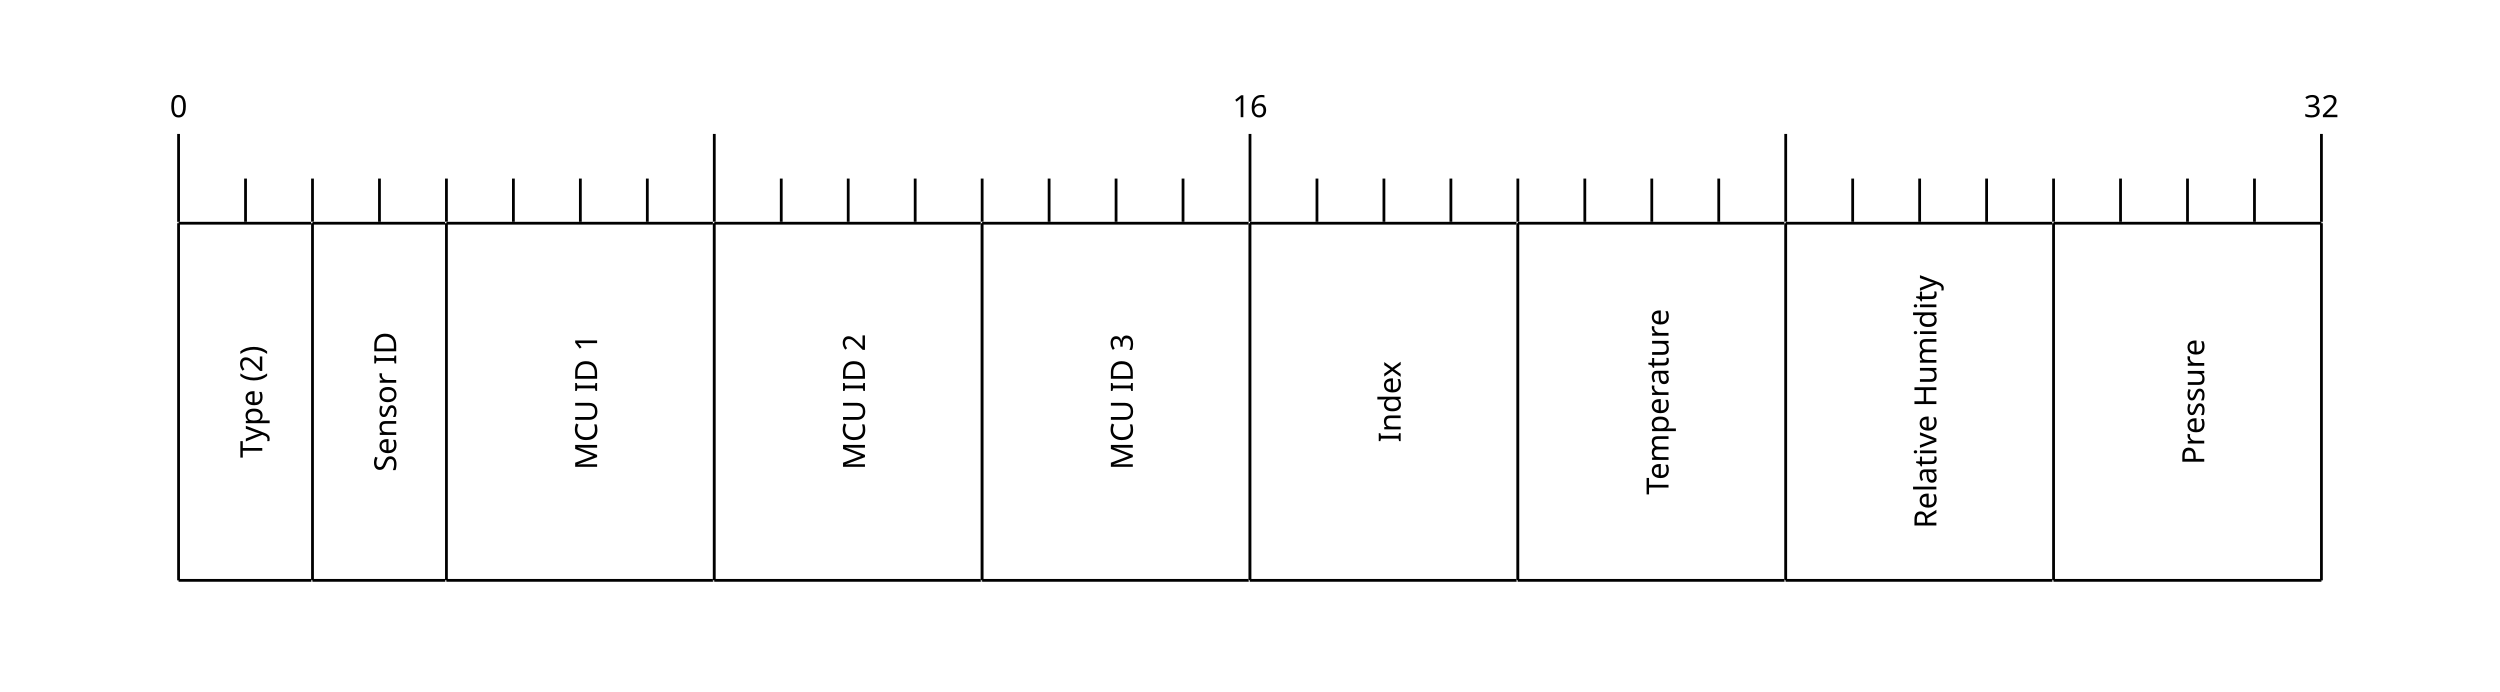
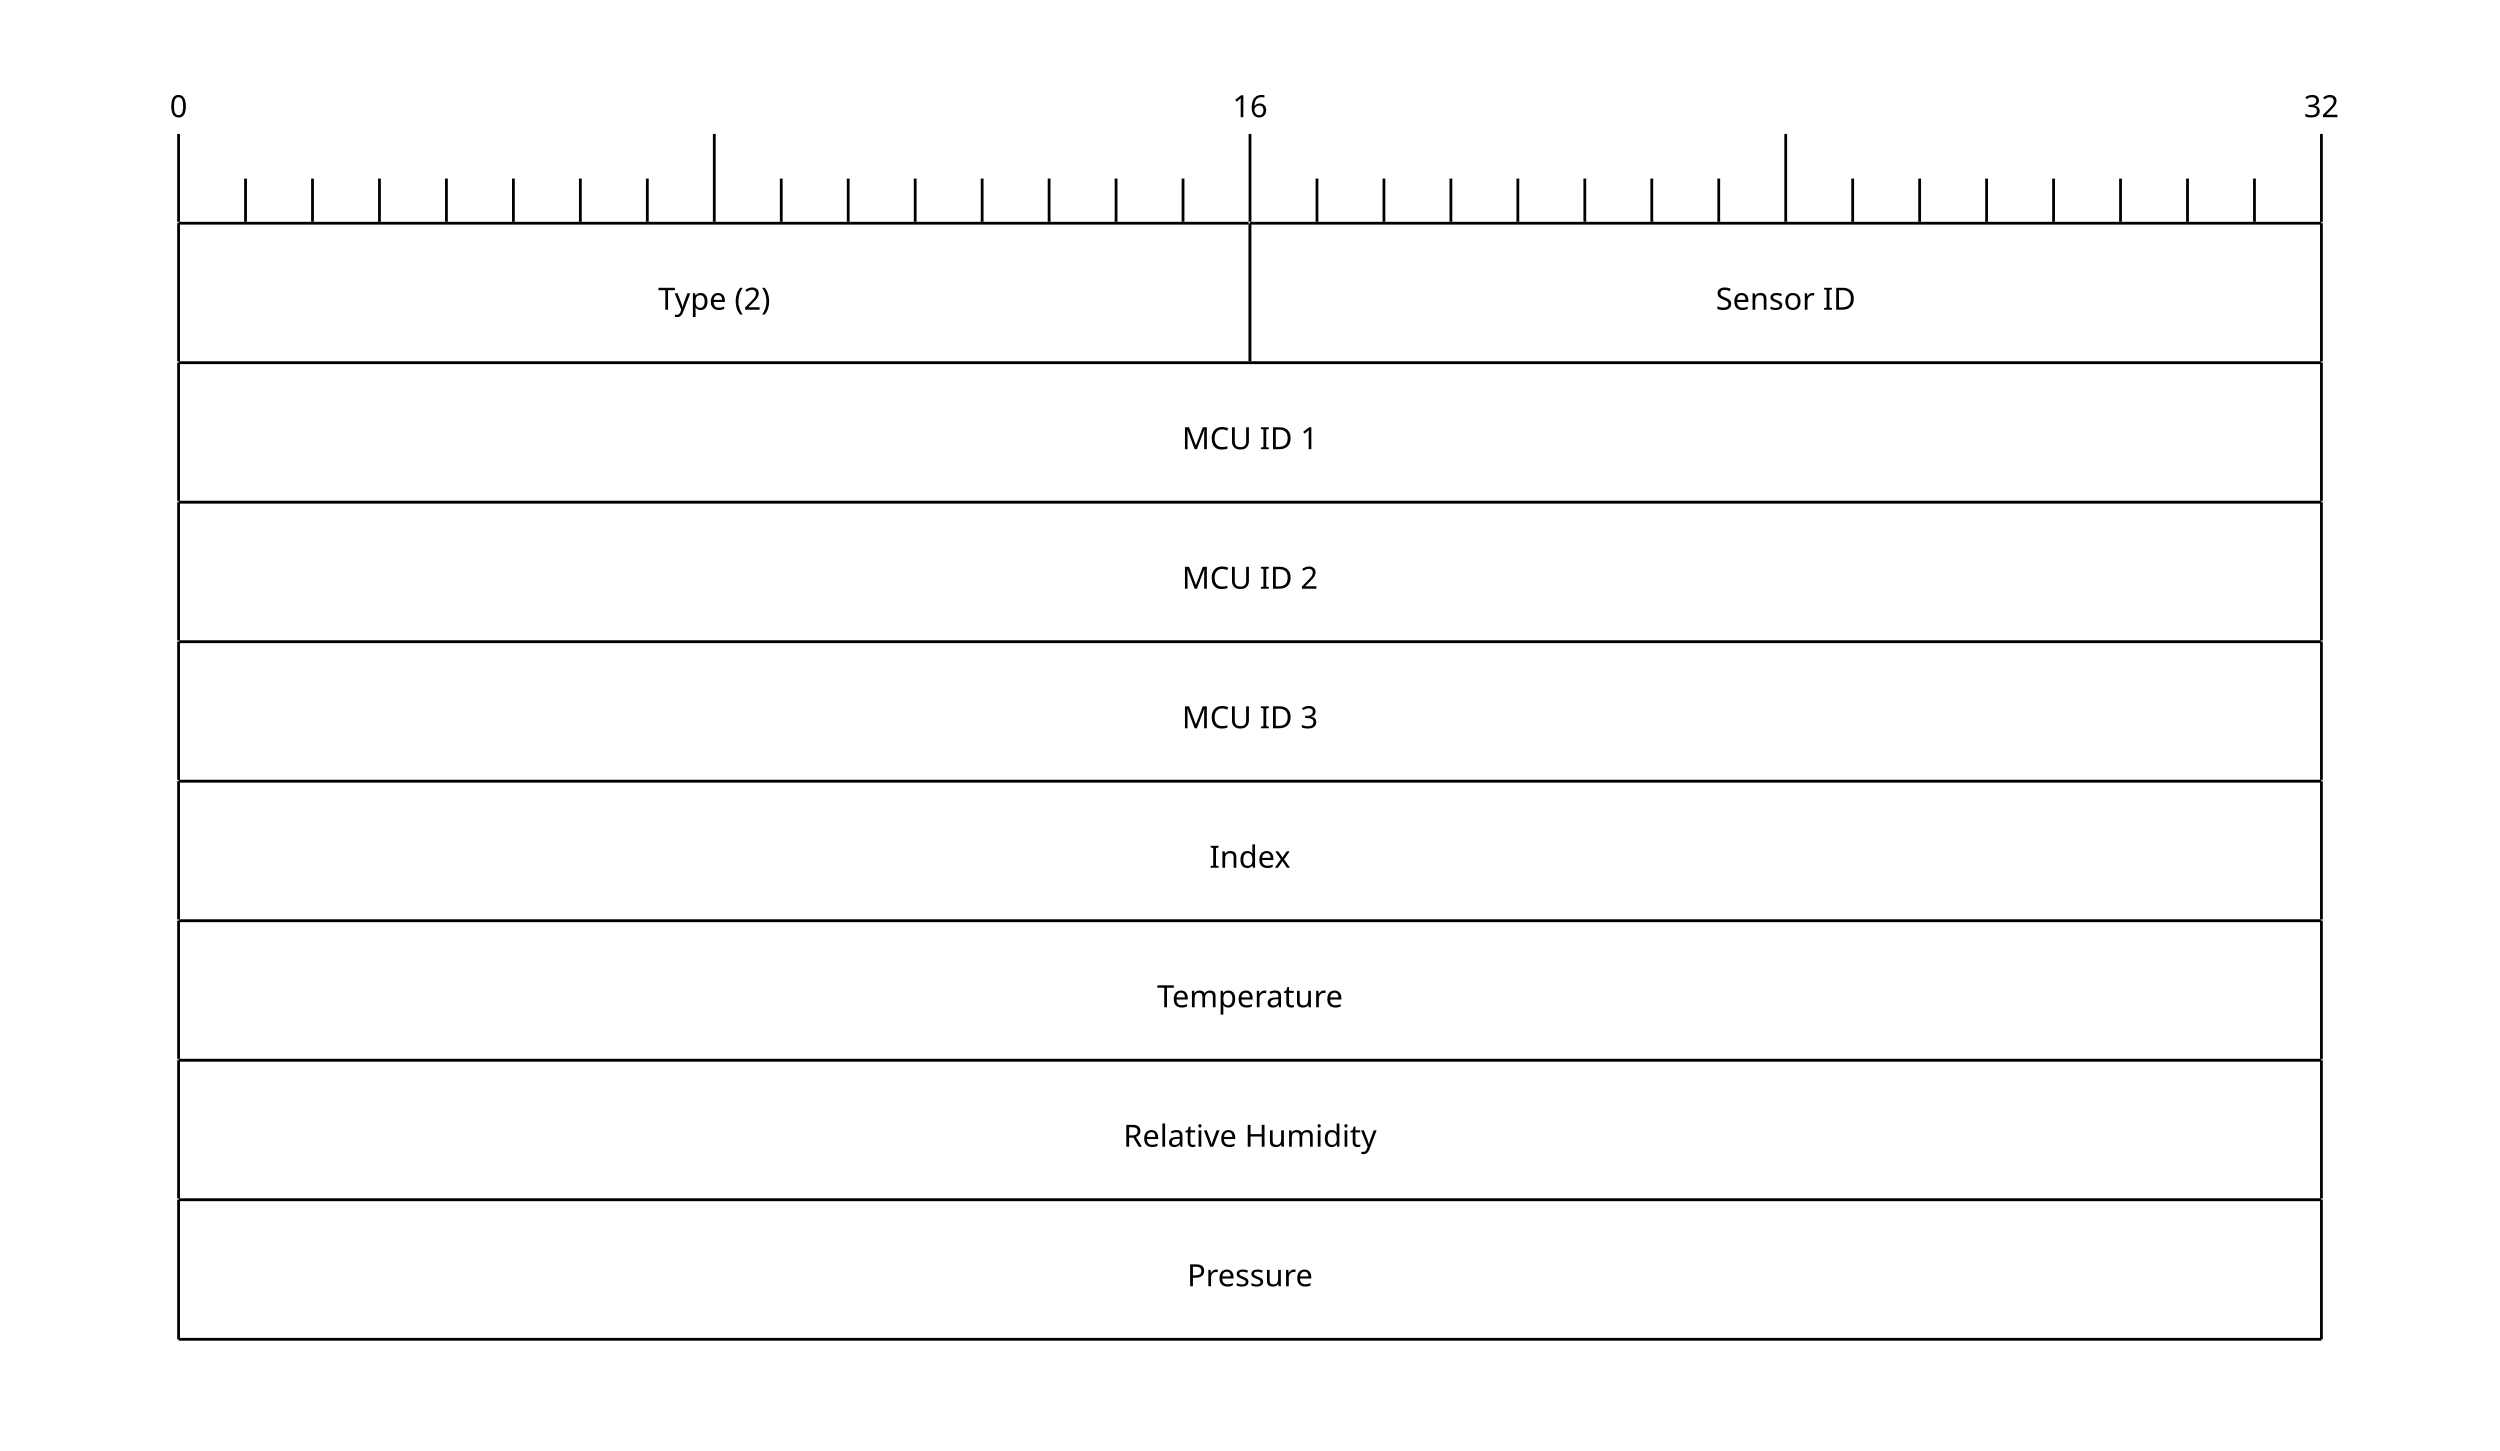
- <svg xmlns="http://www.w3.org/2000/svg" viewBox="0 0 896 248">
+ <svg xmlns="http://www.w3.org/2000/svg" viewBox="0 0 896 520">
  <defs id="defs_block">
    <filter height="1.504" id="filter_blur" width="1.157" x="-0.079" y="-0.252">
      <feGaussianBlur id="feGaussianBlur3780" stdDeviation="4.2" />
    </filter>
  </defs>
  <path d="M 64 48 L 64 80" fill="none" stroke="rgb(0,0,0)" />
  <text fill="rgb(0,0,0)" font-family="sans-serif" font-size="11" font-style="normal" font-weight="normal" text-anchor="middle" textLength="6" x="64.0" y="42">0</text>
  <path d="M 88 64 L 88 80" fill="none" stroke="rgb(0,0,0)" />
  <path d="M 112 64 L 112 80" fill="none" stroke="rgb(0,0,0)" />
  <path d="M 136 64 L 136 80" fill="none" stroke="rgb(0,0,0)" />
  <path d="M 160 64 L 160 80" fill="none" stroke="rgb(0,0,0)" />
  <path d="M 184 64 L 184 80" fill="none" stroke="rgb(0,0,0)" />
  <path d="M 208 64 L 208 80" fill="none" stroke="rgb(0,0,0)" />
  <path d="M 232 64 L 232 80" fill="none" stroke="rgb(0,0,0)" />
  <path d="M 256 48 L 256 80" fill="none" stroke="rgb(0,0,0)" />
  <path d="M 280 64 L 280 80" fill="none" stroke="rgb(0,0,0)" />
  <path d="M 304 64 L 304 80" fill="none" stroke="rgb(0,0,0)" />
  <path d="M 328 64 L 328 80" fill="none" stroke="rgb(0,0,0)" />
  <path d="M 352 64 L 352 80" fill="none" stroke="rgb(0,0,0)" />
  <path d="M 376 64 L 376 80" fill="none" stroke="rgb(0,0,0)" />
  <path d="M 400 64 L 400 80" fill="none" stroke="rgb(0,0,0)" />
  <path d="M 424 64 L 424 80" fill="none" stroke="rgb(0,0,0)" />
  <path d="M 448 48 L 448 80" fill="none" stroke="rgb(0,0,0)" />
  <text fill="rgb(0,0,0)" font-family="sans-serif" font-size="11" font-style="normal" font-weight="normal" text-anchor="middle" textLength="12" x="448.0" y="42">16</text>
  <path d="M 472 64 L 472 80" fill="none" stroke="rgb(0,0,0)" />
  <path d="M 496 64 L 496 80" fill="none" stroke="rgb(0,0,0)" />
  <path d="M 520 64 L 520 80" fill="none" stroke="rgb(0,0,0)" />
  <path d="M 544 64 L 544 80" fill="none" stroke="rgb(0,0,0)" />
  <path d="M 568 64 L 568 80" fill="none" stroke="rgb(0,0,0)" />
  <path d="M 592 64 L 592 80" fill="none" stroke="rgb(0,0,0)" />
  <path d="M 616 64 L 616 80" fill="none" stroke="rgb(0,0,0)" />
  <path d="M 640 48 L 640 80" fill="none" stroke="rgb(0,0,0)" />
  <path d="M 664 64 L 664 80" fill="none" stroke="rgb(0,0,0)" />
  <path d="M 688 64 L 688 80" fill="none" stroke="rgb(0,0,0)" />
  <path d="M 712 64 L 712 80" fill="none" stroke="rgb(0,0,0)" />
  <path d="M 736 64 L 736 80" fill="none" stroke="rgb(0,0,0)" />
  <path d="M 760 64 L 760 80" fill="none" stroke="rgb(0,0,0)" />
  <path d="M 784 64 L 784 80" fill="none" stroke="rgb(0,0,0)" />
  <path d="M 808 64 L 808 80" fill="none" stroke="rgb(0,0,0)" />
  <path d="M 832 48 L 832 80" fill="none" stroke="rgb(0,0,0)" />
  <text fill="rgb(0,0,0)" font-family="sans-serif" font-size="11" font-style="normal" font-weight="normal" text-anchor="middle" textLength="12" x="832.0" y="42">32</text>
-   <rect fill="rgb(255,255,255)" height="128" stroke="rgb(255,255,255)" width="48" x="64" y="80" />
-   <path d="M 64 80 L 112 80" fill="none" stroke="rgb(0,0,0)" />
-   <path d="M 112 80 L 112 208" fill="none" stroke="rgb(0,0,0)" />
-   <path d="M 112 208 L 64 208" fill="none" stroke="rgb(0,0,0)" />
-   <path d="M 64 208 L 64 80" fill="none" stroke="rgb(0,0,0)" />
-   <g transform="rotate(270,64,208)">
-     <text fill="rgb(0,0,0)" font-family="sans-serif" font-size="11" font-style="normal" font-weight="normal" text-anchor="middle" textLength="48" x="128.0" y="238">Type (2)</text>
-   </g>
-   <rect fill="rgb(255,255,255)" height="128" stroke="rgb(255,255,255)" width="48" x="112" y="80" />
-   <path d="M 112 80 L 160 80" fill="none" stroke="rgb(0,0,0)" />
-   <path d="M 160 80 L 160 208" fill="none" stroke="rgb(0,0,0)" />
-   <path d="M 160 208 L 112 208" fill="none" stroke="rgb(0,0,0)" />
-   <path d="M 112 208 L 112 80" fill="none" stroke="rgb(0,0,0)" />
-   <g transform="rotate(270,112,208)">
-     <text fill="rgb(0,0,0)" font-family="sans-serif" font-size="11" font-style="normal" font-weight="normal" text-anchor="middle" textLength="54" x="176.0" y="238">Sensor ID</text>
-   </g>
-   <rect fill="rgb(255,255,255)" height="128" stroke="rgb(255,255,255)" width="96" x="160" y="80" />
-   <path d="M 160 80 L 256 80" fill="none" stroke="rgb(0,0,0)" />
-   <path d="M 256 80 L 256 208" fill="none" stroke="rgb(0,0,0)" />
-   <path d="M 256 208 L 160 208" fill="none" stroke="rgb(0,0,0)" />
-   <path d="M 160 208 L 160 80" fill="none" stroke="rgb(0,0,0)" />
-   <g transform="rotate(270,160,208)">
-     <text fill="rgb(0,0,0)" font-family="sans-serif" font-size="11" font-style="normal" font-weight="normal" text-anchor="middle" textLength="48" x="224.0" y="262">MCU ID 1</text>
-   </g>
-   <rect fill="rgb(255,255,255)" height="128" stroke="rgb(255,255,255)" width="96" x="256" y="80" />
-   <path d="M 256 80 L 352 80" fill="none" stroke="rgb(0,0,0)" />
-   <path d="M 352 80 L 352 208" fill="none" stroke="rgb(0,0,0)" />
-   <path d="M 352 208 L 256 208" fill="none" stroke="rgb(0,0,0)" />
-   <path d="M 256 208 L 256 80" fill="none" stroke="rgb(0,0,0)" />
-   <g transform="rotate(270,256,208)">
-     <text fill="rgb(0,0,0)" font-family="sans-serif" font-size="11" font-style="normal" font-weight="normal" text-anchor="middle" textLength="48" x="320.0" y="262">MCU ID 2</text>
-   </g>
-   <rect fill="rgb(255,255,255)" height="128" stroke="rgb(255,255,255)" width="96" x="352" y="80" />
-   <path d="M 352 80 L 448 80" fill="none" stroke="rgb(0,0,0)" />
-   <path d="M 448 80 L 448 208" fill="none" stroke="rgb(0,0,0)" />
-   <path d="M 448 208 L 352 208" fill="none" stroke="rgb(0,0,0)" />
-   <path d="M 352 208 L 352 80" fill="none" stroke="rgb(0,0,0)" />
-   <g transform="rotate(270,352,208)">
-     <text fill="rgb(0,0,0)" font-family="sans-serif" font-size="11" font-style="normal" font-weight="normal" text-anchor="middle" textLength="48" x="416.0" y="262">MCU ID 3</text>
-   </g>
-   <rect fill="rgb(255,255,255)" height="128" stroke="rgb(255,255,255)" width="96" x="448" y="80" />
-   <path d="M 448 80 L 544 80" fill="none" stroke="rgb(0,0,0)" />
-   <path d="M 544 80 L 544 208" fill="none" stroke="rgb(0,0,0)" />
-   <path d="M 544 208 L 448 208" fill="none" stroke="rgb(0,0,0)" />
-   <path d="M 448 208 L 448 80" fill="none" stroke="rgb(0,0,0)" />
-   <g transform="rotate(270,448,208)">
-     <text fill="rgb(0,0,0)" font-family="sans-serif" font-size="11" font-style="normal" font-weight="normal" text-anchor="middle" textLength="30" x="512.0" y="262">Index</text>
-   </g>
-   <rect fill="rgb(255,255,255)" height="128" stroke="rgb(255,255,255)" width="96" x="544" y="80" />
-   <path d="M 544 80 L 640 80" fill="none" stroke="rgb(0,0,0)" />
-   <path d="M 640 80 L 640 208" fill="none" stroke="rgb(0,0,0)" />
-   <path d="M 640 208 L 544 208" fill="none" stroke="rgb(0,0,0)" />
-   <path d="M 544 208 L 544 80" fill="none" stroke="rgb(0,0,0)" />
-   <g transform="rotate(270,544,208)">
-     <text fill="rgb(0,0,0)" font-family="sans-serif" font-size="11" font-style="normal" font-weight="normal" text-anchor="middle" textLength="66" x="608.0" y="262">Temperature</text>
-   </g>
-   <rect fill="rgb(255,255,255)" height="128" stroke="rgb(255,255,255)" width="96" x="640" y="80" />
-   <path d="M 640 80 L 736 80" fill="none" stroke="rgb(0,0,0)" />
-   <path d="M 736 80 L 736 208" fill="none" stroke="rgb(0,0,0)" />
-   <path d="M 736 208 L 640 208" fill="none" stroke="rgb(0,0,0)" />
-   <path d="M 640 208 L 640 80" fill="none" stroke="rgb(0,0,0)" />
-   <g transform="rotate(270,640,208)">
-     <text fill="rgb(0,0,0)" font-family="sans-serif" font-size="11" font-style="normal" font-weight="normal" text-anchor="middle" textLength="102" x="704.0" y="262">Relative Humidity</text>
-   </g>
-   <rect fill="rgb(255,255,255)" height="128" stroke="rgb(255,255,255)" width="96" x="736" y="80" />
-   <path d="M 736 80 L 832 80" fill="none" stroke="rgb(0,0,0)" />
-   <path d="M 832 80 L 832 208" fill="none" stroke="rgb(0,0,0)" />
-   <path d="M 832 208 L 736 208" fill="none" stroke="rgb(0,0,0)" />
-   <path d="M 736 208 L 736 80" fill="none" stroke="rgb(0,0,0)" />
-   <g transform="rotate(270,736,208)">
-     <text fill="rgb(0,0,0)" font-family="sans-serif" font-size="11" font-style="normal" font-weight="normal" text-anchor="middle" textLength="48" x="800.0" y="262">Pressure</text>
-   </g>
+   <rect fill="rgb(255,255,255)" height="50" stroke="rgb(255,255,255)" width="384" x="64" y="80" />
+   <path d="M 64 80 L 448 80" fill="none" stroke="rgb(0,0,0)" />
+   <path d="M 448 80 L 448 130" fill="none" stroke="rgb(0,0,0)" />
+   <path d="M 448 130 L 64 130" fill="none" stroke="rgb(0,0,0)" />
+   <path d="M 64 130 L 64 80" fill="none" stroke="rgb(0,0,0)" />
+   <text fill="rgb(0,0,0)" font-family="sans-serif" font-size="11" font-style="normal" font-weight="normal" text-anchor="middle" textLength="48" x="256.0" y="111">Type (2)</text>
+   <rect fill="rgb(255,255,255)" height="50" stroke="rgb(255,255,255)" width="384" x="448" y="80" />
+   <path d="M 448 80 L 832 80" fill="none" stroke="rgb(0,0,0)" />
+   <path d="M 832 80 L 832 130" fill="none" stroke="rgb(0,0,0)" />
+   <path d="M 832 130 L 448 130" fill="none" stroke="rgb(0,0,0)" />
+   <path d="M 448 130 L 448 80" fill="none" stroke="rgb(0,0,0)" />
+   <text fill="rgb(0,0,0)" font-family="sans-serif" font-size="11" font-style="normal" font-weight="normal" text-anchor="middle" textLength="54" x="640.0" y="111">Sensor ID</text>
+   <rect fill="rgb(255,255,255)" height="50" stroke="rgb(255,255,255)" width="768" x="64" y="130" />
+   <path d="M 64 130 L 832 130" fill="none" stroke="rgb(0,0,0)" />
+   <path d="M 832 130 L 832 180" fill="none" stroke="rgb(0,0,0)" />
+   <path d="M 832 180 L 64 180" fill="none" stroke="rgb(0,0,0)" />
+   <path d="M 64 180 L 64 130" fill="none" stroke="rgb(0,0,0)" />
+   <text fill="rgb(0,0,0)" font-family="sans-serif" font-size="11" font-style="normal" font-weight="normal" text-anchor="middle" textLength="48" x="448.0" y="161">MCU ID 1</text>
+   <rect fill="rgb(255,255,255)" height="50" stroke="rgb(255,255,255)" width="768" x="64" y="180" />
+   <path d="M 64 180 L 832 180" fill="none" stroke="rgb(0,0,0)" />
+   <path d="M 832 180 L 832 230" fill="none" stroke="rgb(0,0,0)" />
+   <path d="M 832 230 L 64 230" fill="none" stroke="rgb(0,0,0)" />
+   <path d="M 64 230 L 64 180" fill="none" stroke="rgb(0,0,0)" />
+   <text fill="rgb(0,0,0)" font-family="sans-serif" font-size="11" font-style="normal" font-weight="normal" text-anchor="middle" textLength="48" x="448.0" y="211">MCU ID 2</text>
+   <rect fill="rgb(255,255,255)" height="50" stroke="rgb(255,255,255)" width="768" x="64" y="230" />
+   <path d="M 64 230 L 832 230" fill="none" stroke="rgb(0,0,0)" />
+   <path d="M 832 230 L 832 280" fill="none" stroke="rgb(0,0,0)" />
+   <path d="M 832 280 L 64 280" fill="none" stroke="rgb(0,0,0)" />
+   <path d="M 64 280 L 64 230" fill="none" stroke="rgb(0,0,0)" />
+   <text fill="rgb(0,0,0)" font-family="sans-serif" font-size="11" font-style="normal" font-weight="normal" text-anchor="middle" textLength="48" x="448.0" y="261">MCU ID 3</text>
+   <rect fill="rgb(255,255,255)" height="50" stroke="rgb(255,255,255)" width="768" x="64" y="280" />
+   <path d="M 64 280 L 832 280" fill="none" stroke="rgb(0,0,0)" />
+   <path d="M 832 280 L 832 330" fill="none" stroke="rgb(0,0,0)" />
+   <path d="M 832 330 L 64 330" fill="none" stroke="rgb(0,0,0)" />
+   <path d="M 64 330 L 64 280" fill="none" stroke="rgb(0,0,0)" />
+   <text fill="rgb(0,0,0)" font-family="sans-serif" font-size="11" font-style="normal" font-weight="normal" text-anchor="middle" textLength="30" x="448.0" y="311">Index</text>
+   <rect fill="rgb(255,255,255)" height="50" stroke="rgb(255,255,255)" width="768" x="64" y="330" />
+   <path d="M 64 330 L 832 330" fill="none" stroke="rgb(0,0,0)" />
+   <path d="M 832 330 L 832 380" fill="none" stroke="rgb(0,0,0)" />
+   <path d="M 832 380 L 64 380" fill="none" stroke="rgb(0,0,0)" />
+   <path d="M 64 380 L 64 330" fill="none" stroke="rgb(0,0,0)" />
+   <text fill="rgb(0,0,0)" font-family="sans-serif" font-size="11" font-style="normal" font-weight="normal" text-anchor="middle" textLength="66" x="448.0" y="361">Temperature</text>
+   <rect fill="rgb(255,255,255)" height="50" stroke="rgb(255,255,255)" width="768" x="64" y="380" />
+   <path d="M 64 380 L 832 380" fill="none" stroke="rgb(0,0,0)" />
+   <path d="M 832 380 L 832 430" fill="none" stroke="rgb(0,0,0)" />
+   <path d="M 832 430 L 64 430" fill="none" stroke="rgb(0,0,0)" />
+   <path d="M 64 430 L 64 380" fill="none" stroke="rgb(0,0,0)" />
+   <text fill="rgb(0,0,0)" font-family="sans-serif" font-size="11" font-style="normal" font-weight="normal" text-anchor="middle" textLength="102" x="448.0" y="411">Relative Humidity</text>
+   <rect fill="rgb(255,255,255)" height="50" stroke="rgb(255,255,255)" width="768" x="64" y="430" />
+   <path d="M 64 430 L 832 430" fill="none" stroke="rgb(0,0,0)" />
+   <path d="M 832 430 L 832 480" fill="none" stroke="rgb(0,0,0)" />
+   <path d="M 832 480 L 64 480" fill="none" stroke="rgb(0,0,0)" />
+   <path d="M 64 480 L 64 430" fill="none" stroke="rgb(0,0,0)" />
+   <text fill="rgb(0,0,0)" font-family="sans-serif" font-size="11" font-style="normal" font-weight="normal" text-anchor="middle" textLength="48" x="448.0" y="461">Pressure</text>
</svg>
